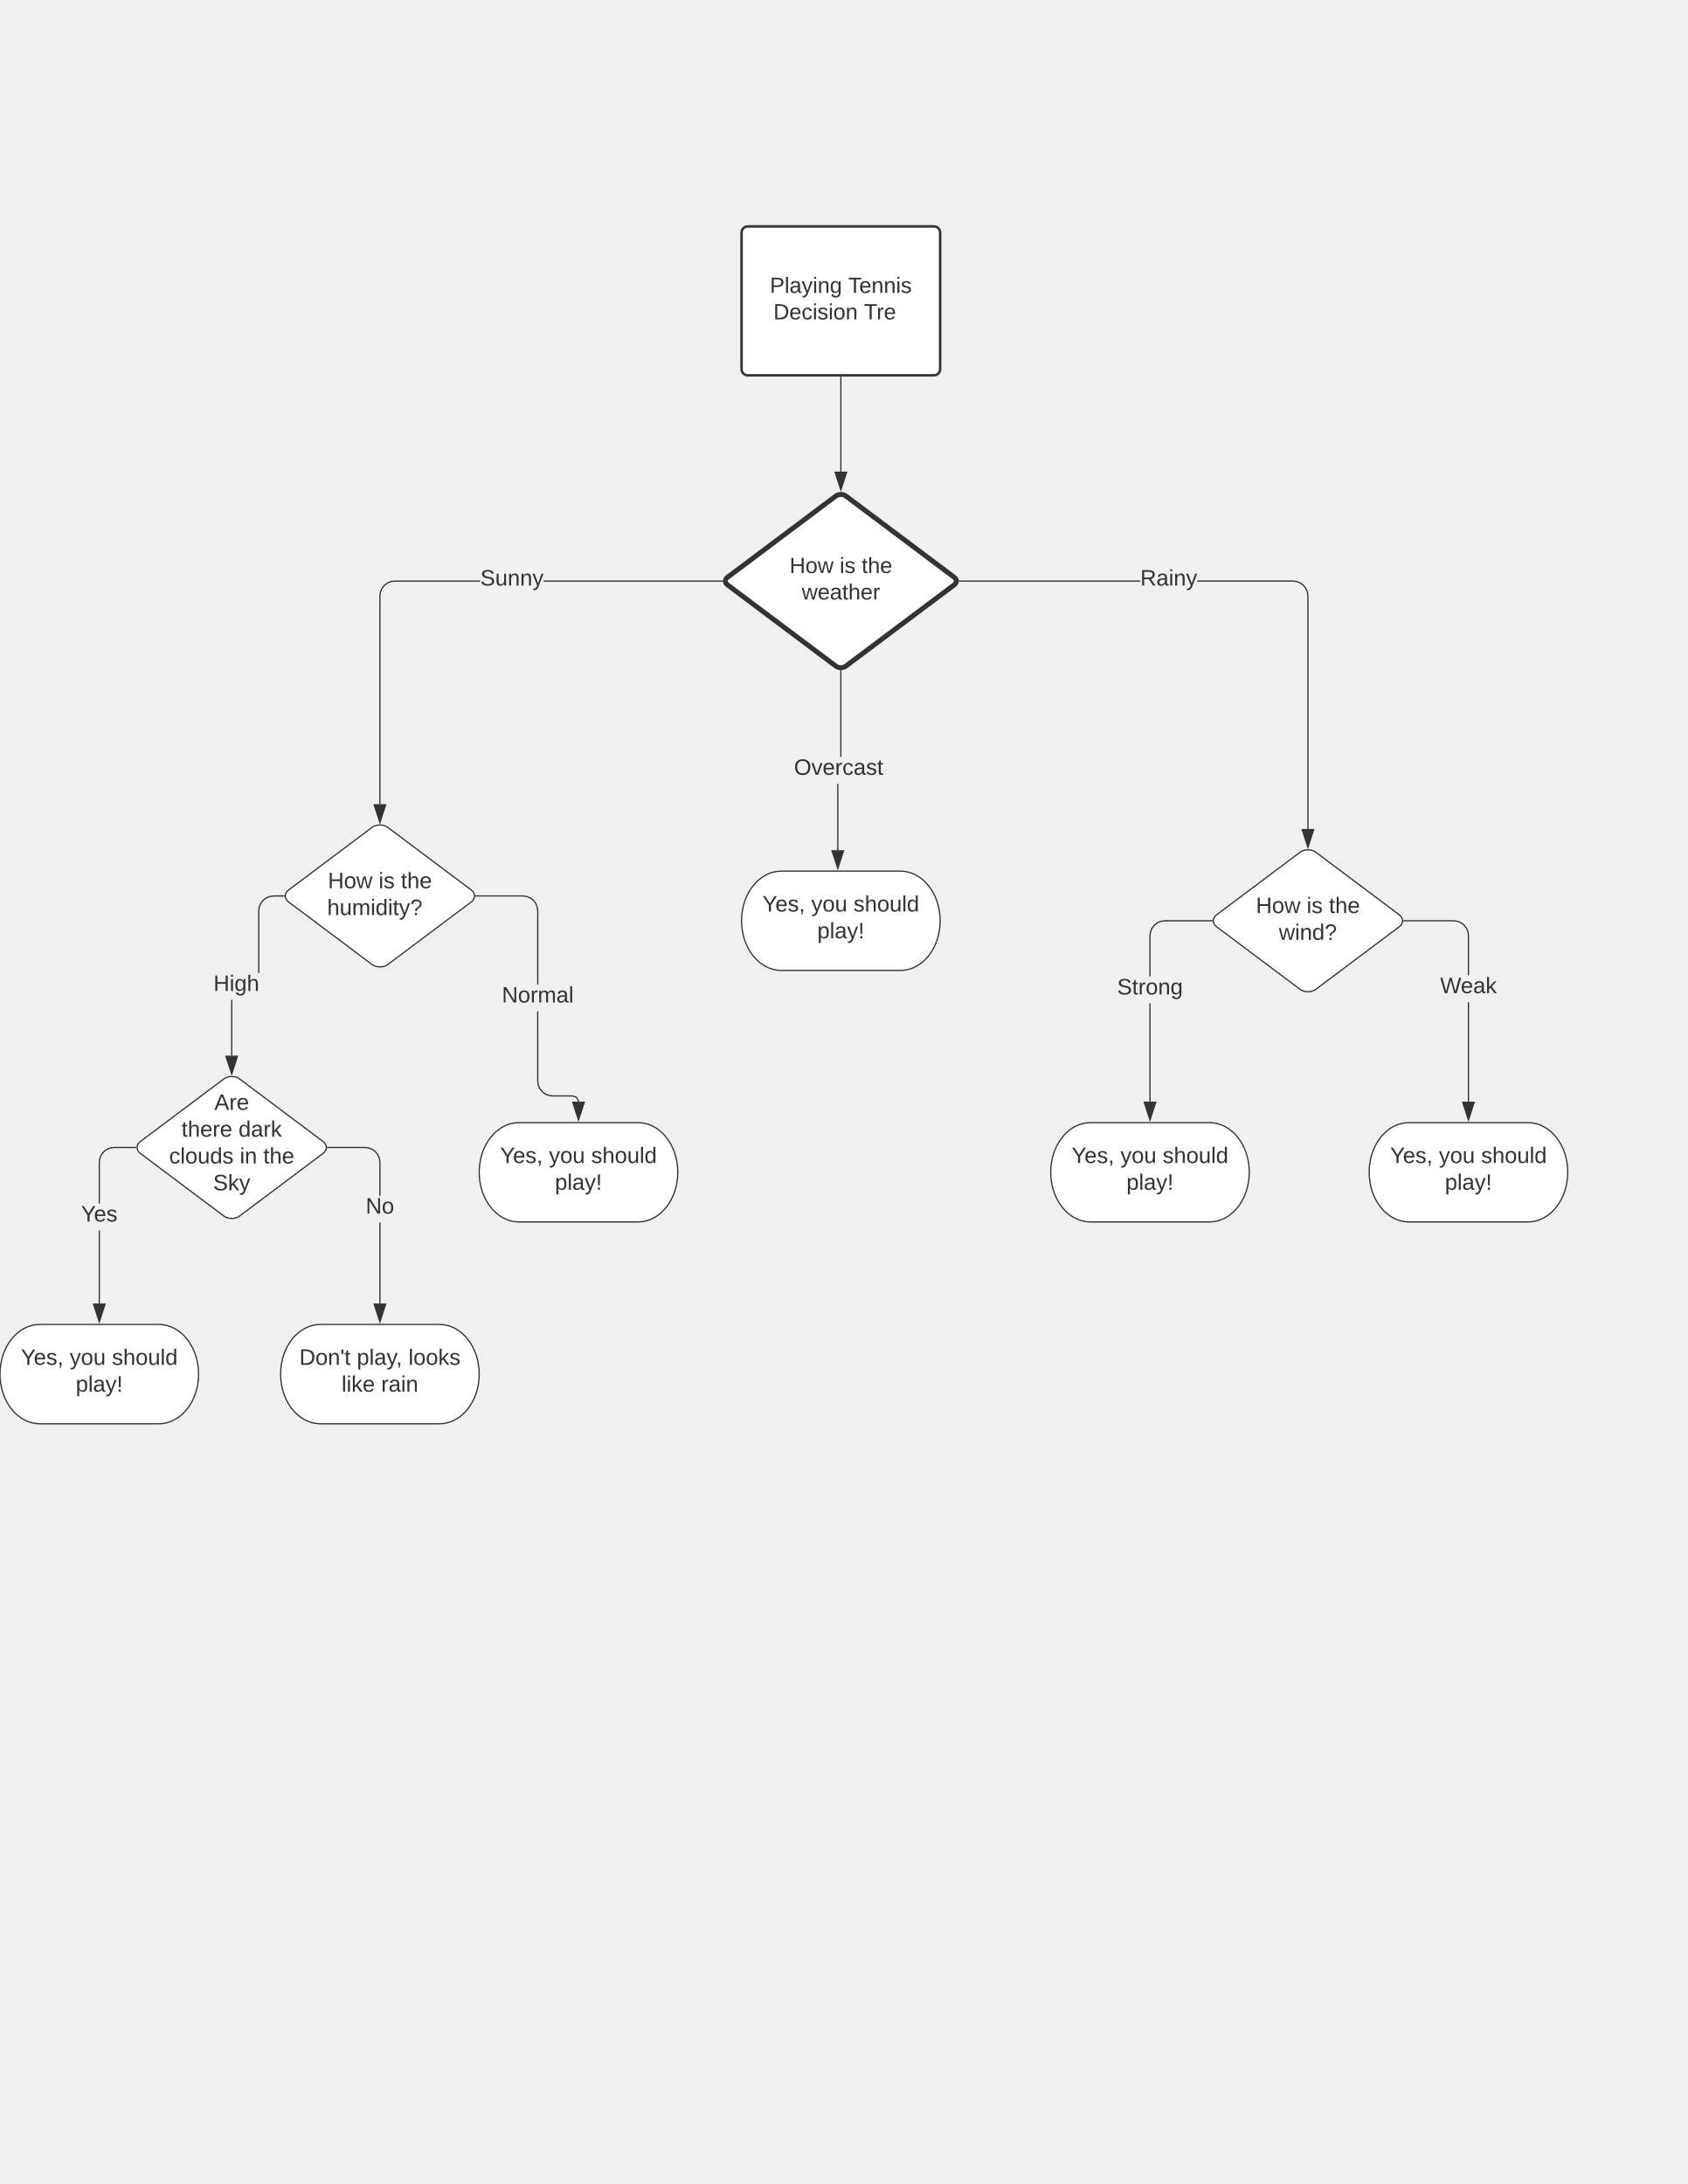
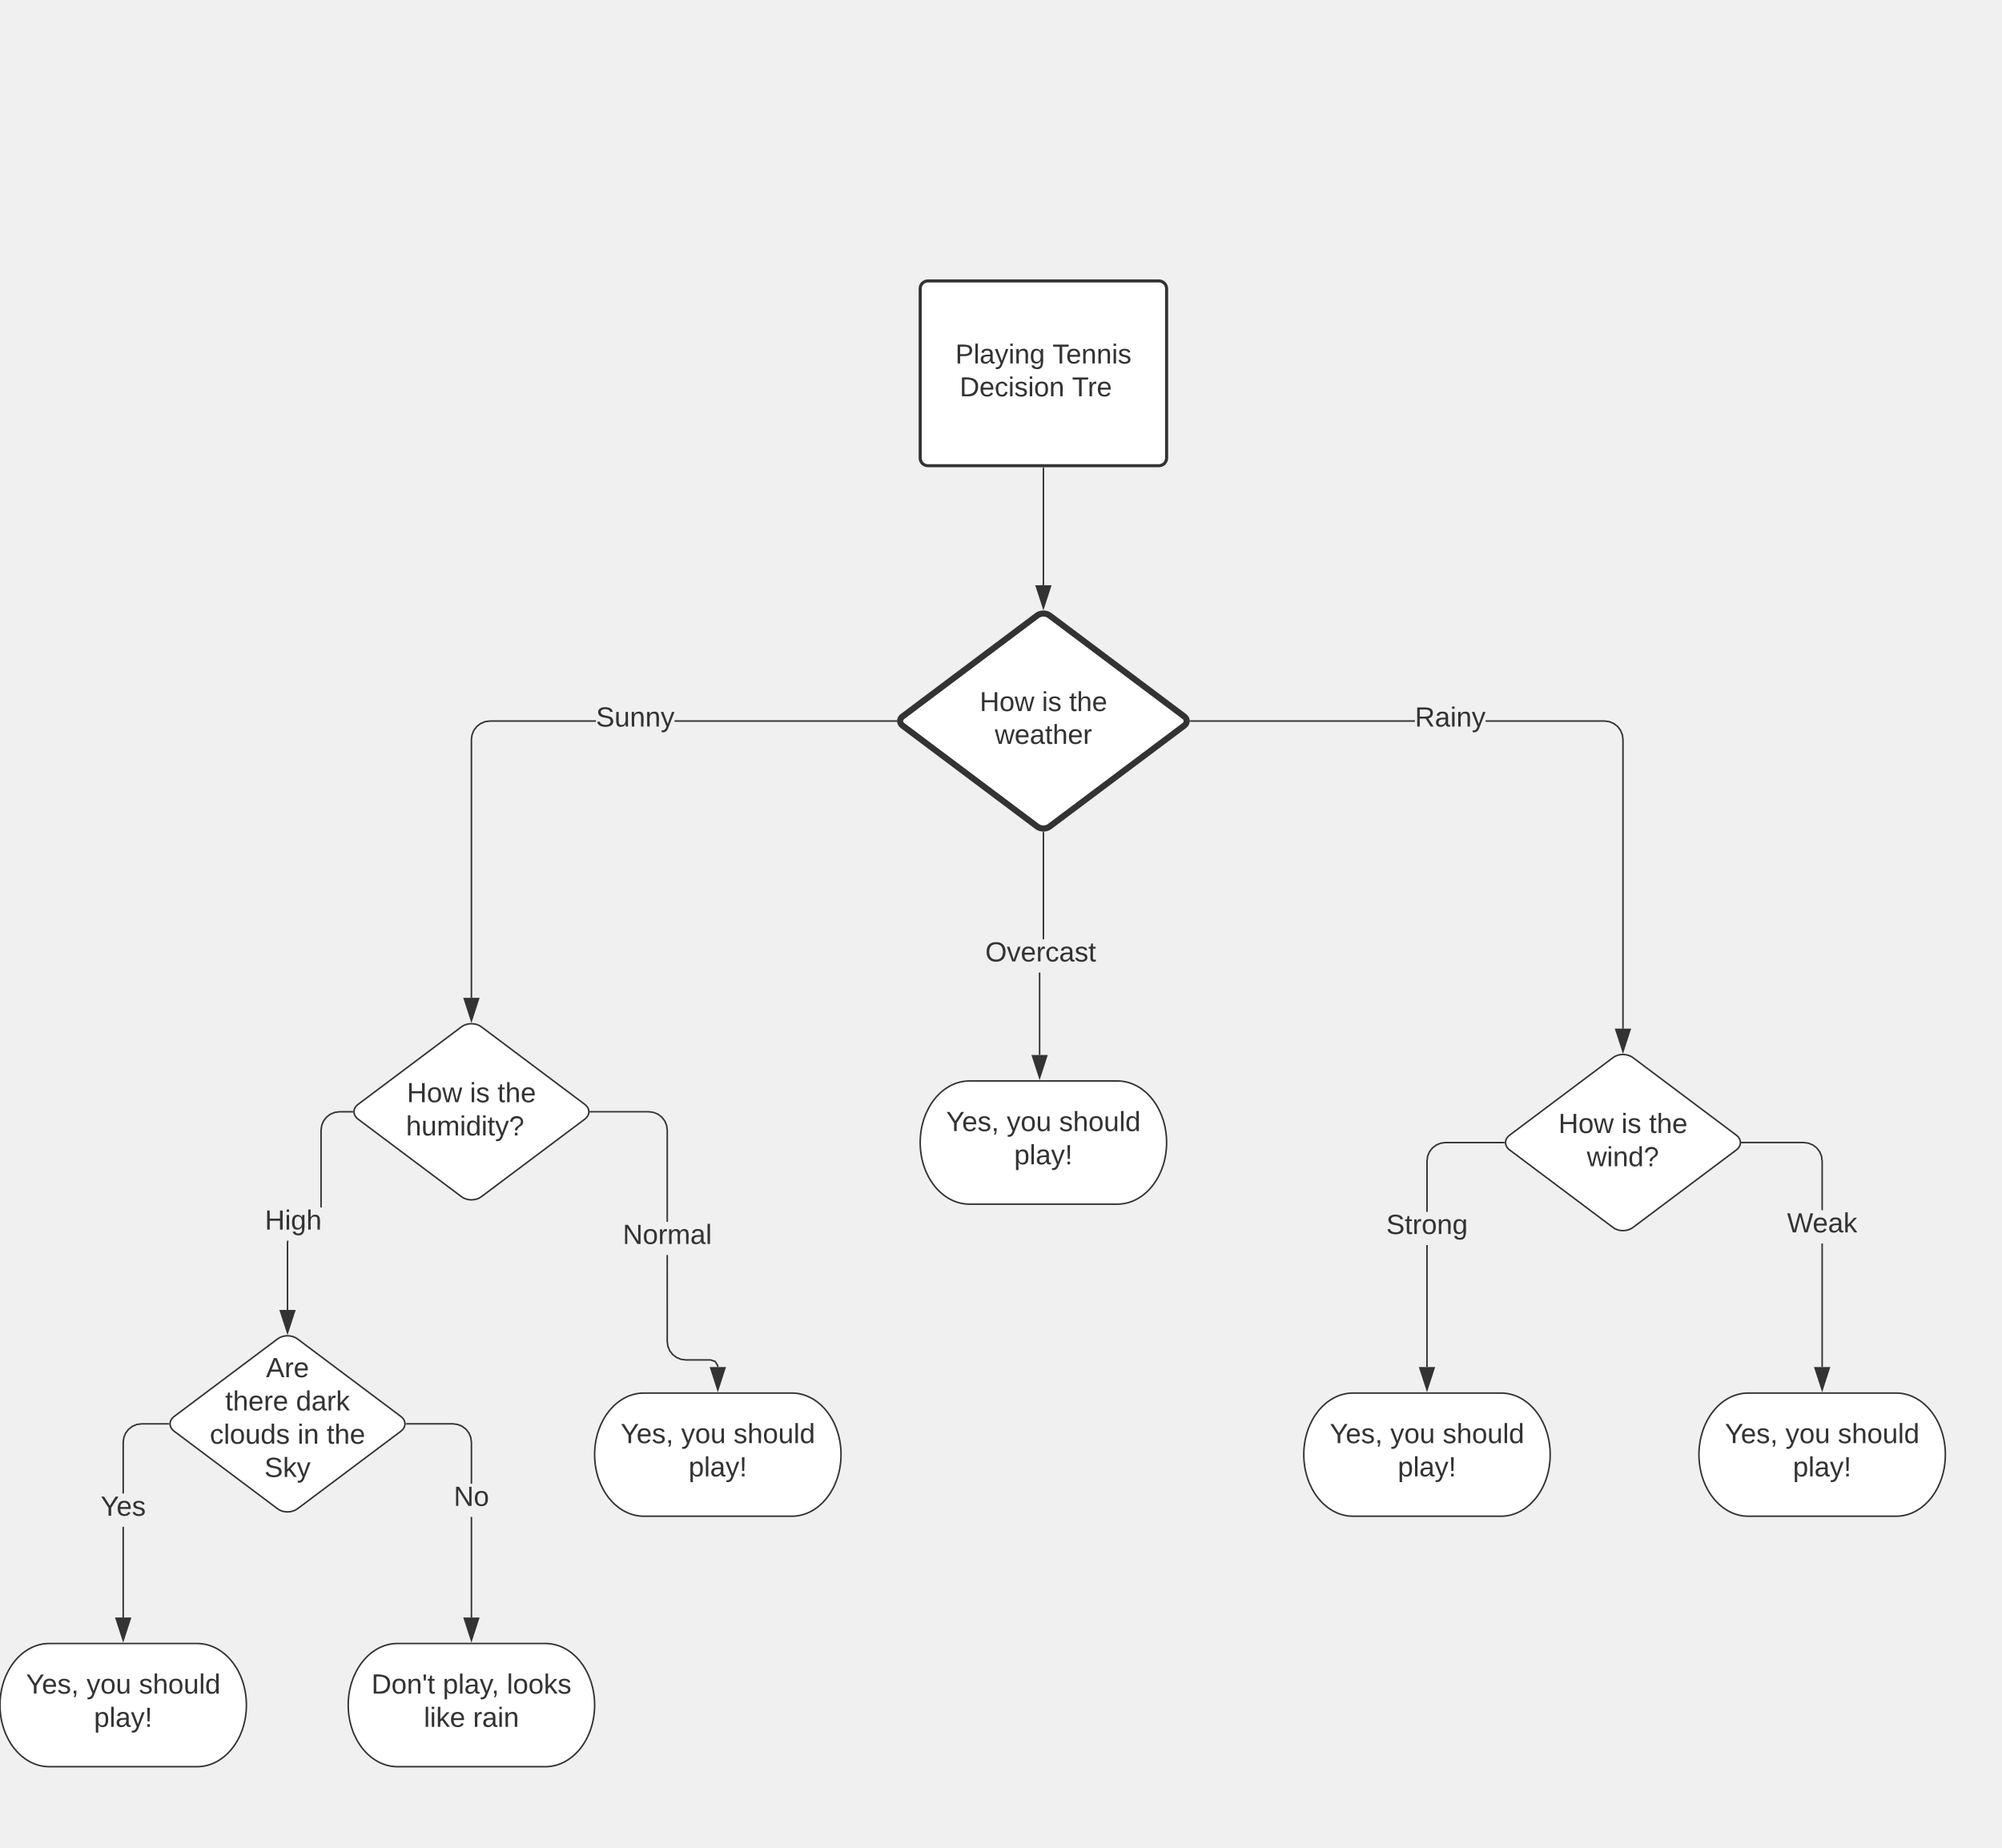
- <svg xmlns="http://www.w3.org/2000/svg" xmlns:ns1="lucid" xmlns:xlink="http://www.w3.org/1999/xlink" width="1360" height="1760">
+ <svg xmlns="http://www.w3.org/2000/svg" xmlns:ns1="lucid" xmlns:xlink="http://www.w3.org/1999/xlink" width="1300" height="1200">
  <g transform="translate(0 0)" ns1:page-tab-id="0_0">
    <path d="M597.53 187.45c0-2.77 2.24-5 5-5h150c2.76 0 5 2.23 5 5v110c0 2.76-2.24 5-5 5h-150c-2.76 0-5-2.24-5-5z" stroke="#333" stroke-width="2" fill="#fff" />
    <use xlink:href="#a" transform="matrix(1,0,0,1,602.5325,187.4462) translate(17.81481 48.59722)" />
    <use xlink:href="#b" transform="matrix(1,0,0,1,602.5325,187.4462) translate(80.92593 48.59722)" />
    <use xlink:href="#c" transform="matrix(1,0,0,1,602.5325,187.4462) translate(20.62963 69.93056)" />
    <use xlink:href="#d" transform="matrix(1,0,0,1,602.5325,187.4462) translate(93.5679 69.93056)" />
    <path d="M677.53 303.95v76.12" stroke="#333" fill="none" />
    <path d="M678.03 303.96h-1v-.5h1z" fill="#333" />
    <path d="M677.53 394.83l-4.63-14.26h9.27z" stroke="#333" fill="#333" />
    <path d="M673.53 399.7c2.2-1.64 5.8-1.64 8 0l87.4 65.56c2.2 1.66 2.2 4.34 0 6l-87.4 65.55c-2.2 1.66-5.8 1.66-8 0l-87.4-65.54c-2.2-1.66-2.2-4.34 0-6z" stroke="#333" stroke-width="4" fill="#fff" />
    <use xlink:href="#e" transform="matrix(1,0,0,1,586.5753,401.1511) translate(49.59759 60.62847)" />
    <use xlink:href="#f" transform="matrix(1,0,0,1,586.5753,401.1511) translate(89.99265 60.62847)" />
    <use xlink:href="#g" transform="matrix(1,0,0,1,586.5753,401.1511) translate(107.721 60.62847)" />
    <use xlink:href="#h" transform="matrix(1,0,0,1,586.5753,401.1511) translate(59.44944 81.96181)" />
    <path d="M725.53 702.02c17.68 0 32 17.9 32 40s-14.32 40-32 40h-96c-17.67 0-32-17.9-32-40s14.33-40 32-40z" stroke="#333" fill="#fff" />
    <use xlink:href="#i" transform="matrix(1,0,0,1,602.5325,707.0245) translate(11.85 27.525)" />
    <use xlink:href="#j" transform="matrix(1,0,0,1,602.5325,707.0245) translate(51.2 27.525)" />
    <use xlink:href="#k" transform="matrix(1,0,0,1,602.5325,707.0245) translate(85.2 27.525)" />
    <use xlink:href="#l" transform="matrix(1,0,0,1,602.5325,707.0245) translate(56.025 49.125)" />
    <path d="M675.57 685.14h-1V631.6h1zm2.46-75.14h-1v-69.43h1z" fill="#333" />
    <path d="M678.03 540.58h-1V540l.5.07.5-.07zM675.07 699.9l-4.64-14.26h9.27z" fill="#333" />
    <path d="M675.07 701.52l-5.33-16.38h10.65zm-3.95-15.38l3.95 12.15 3.94-12.16z" fill="#333" />
    <use xlink:href="#m" transform="matrix(1,0,0,1,639.7938,609.9972) translate(0.005 14.4)" />
    <use xlink:href="#n" transform="matrix(1,0,0,1,639.7938,609.9972) translate(72.015 14.4)" />
    <path d="M1047.48 686.82c3.53-2.65 9.26-2.65 12.8 0l67.2 50.4c3.53 2.66 3.53 6.95 0 9.6l-67.2 50.4c-3.54 2.66-9.27 2.66-12.8 0l-67.2-50.4c-3.54-2.65-3.54-6.94 0-9.6z" stroke="#333" fill="#fff" />
    <use xlink:href="#o" transform="matrix(1,0,0,1,978.8754,687.0245) translate(33.08 48.775)" />
    <use xlink:href="#p" transform="matrix(1,0,0,1,978.8754,687.0245) translate(73.98 48.775)" />
    <use xlink:href="#q" transform="matrix(1,0,0,1,978.8754,687.0245) translate(91.93 48.775)" />
    <use xlink:href="#r" transform="matrix(1,0,0,1,978.8754,687.0245) translate(51.555 70.375)" />
    <path d="M299.72 666.82c3.54-2.65 9.27-2.65 12.8 0l67.2 50.4c3.54 2.66 3.54 6.95 0 9.6l-67.2 50.4c-3.53 2.66-9.26 2.66-12.8 0l-67.2-50.4c-3.53-2.65-3.53-6.94 0-9.6z" stroke="#333" fill="#fff" />
    <use xlink:href="#o" transform="matrix(1,0,0,1,231.1246,667.0245) translate(33.08 48.775)" />
    <use xlink:href="#p" transform="matrix(1,0,0,1,231.1246,667.0245) translate(73.98 48.775)" />
    <use xlink:href="#q" transform="matrix(1,0,0,1,231.1246,667.0245) translate(91.93 48.775)" />
    <use xlink:href="#s" transform="matrix(1,0,0,1,231.1246,667.0245) translate(32.505 70.375)" />
    <use xlink:href="#n" transform="matrix(1,0,0,1,231.1246,667.0245) translate(116.505 70.375)" />
    <path d="M387 468.76h-68.84l-3.02.4-2.75 1.14-2.4 1.83-1.84 2.4-1.14 2.75-.4 3v167.77h-1V480.23l.43-3.2 1.24-3 1.98-2.6 2.6-2 3-1.25 3.2-.42H387zm195.16 0H438v-1h144.16zM582.66 468.76h-.5v-1h.5zM306.12 662.82l-4.63-14.27h9.26z" fill="#333" />
    <path d="M306.12 664.44l-5.32-16.4h10.65zm-3.94-15.4l3.94 12.16 3.95-12.15z" fill="#333" />
    <use xlink:href="#t" transform="matrix(1,0,0,1,387.0001,457.4595) translate(0.005 14.4)" />
    <path d="M1045.12 468.18l3 1.24 2.6 2 2 2.6 1.23 3 .43 3.2v187.83h-1V480.3l-.4-3.02-1.14-2.76-1.84-2.4-2.4-1.82-2.74-1.15-3.02-.4h-77.17v-1h77.24zm-272.22.58v-1h145.87v1z" fill="#333" />
    <path d="M772.9 468.76h-.5v-1h.5zM1053.88 682.82l-4.64-14.27h9.27z" fill="#333" />
    <path d="M1053.88 684.44l-5.33-16.4h10.65zm-3.95-15.4l3.95 12.16 3.94-12.15z" fill="#333" />
    <use xlink:href="#u" transform="matrix(1,0,0,1,918.7653,457.4595) translate(0.005 14.4)" />
    <path d="M180.3 869.5c3.53-2.66 9.26-2.66 12.8 0l67.2 50.4c3.53 2.64 3.53 6.94 0 9.6l-67.2 50.4c-3.54 2.64-9.27 2.64-12.8 0l-67.2-50.4c-3.54-2.66-3.54-6.96 0-9.6z" stroke="#333" fill="#fff" />
    <use xlink:href="#v" transform="matrix(1,0,0,1,111.6949,869.6888) translate(61.03 24.7125)" />
    <use xlink:href="#w" transform="matrix(1,0,0,1,111.6949,869.6888) translate(34.555 46.3125)" />
    <use xlink:href="#x" transform="matrix(1,0,0,1,111.6949,869.6888) translate(80.505 46.3125)" />
    <use xlink:href="#y" transform="matrix(1,0,0,1,111.6949,869.6888) translate(24.555 67.9125)" />
    <use xlink:href="#z" transform="matrix(1,0,0,1,111.6949,869.6888) translate(81.505 67.9125)" />
    <use xlink:href="#q" transform="matrix(1,0,0,1,111.6949,869.6888) translate(100.455 67.9125)" />
    <use xlink:href="#A" transform="matrix(1,0,0,1,111.6949,869.6888) translate(60.005 89.5125)" />
    <path d="M514.12 904.7c17.68 0 32 17.9 32 40 0 22.08-14.32 40-32 40h-96c-17.67 0-32-17.92-32-40 0-22.1 14.33-40 32-40z" stroke="#333" fill="#fff" />
    <use xlink:href="#i" transform="matrix(1,0,0,1,391.1246,909.6888) translate(11.85 27.525)" />
    <use xlink:href="#j" transform="matrix(1,0,0,1,391.1246,909.6888) translate(51.2 27.525)" />
    <use xlink:href="#k" transform="matrix(1,0,0,1,391.1246,909.6888) translate(85.2 27.525)" />
    <use xlink:href="#l" transform="matrix(1,0,0,1,391.1246,909.6888) translate(56.025 49.125)" />
    <path d="M433.78 871.16l.4 3 1.14 2.77 1.84 2.4 2.4 1.82 2.74 1.14 3.02.4h16.27l3.15 1.1 1.75 2.85.12 1.1-1 .1-.1-.87-1.43-2.34-2.68-.95h-16.17l-3.2-.43-3-1.24-2.6-2-2-2.6-1.24-3-.42-3.2v-56.16h1zm-9.25-149.2l3 1.23 2.6 1.98 2 2.6 1.23 3 .42 3.2v59.5h-1v-59.42l-.4-3.02-1.13-2.75-1.84-2.4-2.38-1.84-2.75-1.14-3.02-.4h-37.98v-1h38.05zM383.28 722.52h-.54l.05-1h.48zM466.12 902.57l-4.63-14.27h9.26z" fill="#333" />
    <path d="M466.12 904.2l-5.32-16.4h10.65zm-3.94-15.4l3.94 12.15 3.95-12.15z" fill="#333" />
    <use xlink:href="#B" transform="matrix(1,0,0,1,404.385,793.4668) translate(0.005 14.4)" />
    <path d="M187.2 807.15v43.57h-1v-43.64l.17-1.32h1zm41.78-84.63h-8.46l-3.02.4-2.76 1.14-2.4 1.84-1.82 2.4-1.14 2.74-.4 3.02v50.1h-1V734l.42-3.22 1.25-3 2-2.6 2.6-2 3-1.23 3.2-.43h8.53z" fill="#333" />
    <path d="M229.46 722.52h-.5v-1h.54zM186.7 865.48l-4.64-14.26h9.27z" fill="#333" />
    <path d="M186.7 867.1l-5.33-16.38h10.65zm-3.95-15.38l3.94 12.15 3.94-12.15z" fill="#333" />
    <use xlink:href="#C" transform="matrix(1,0,0,1,171.9787,784.1579) translate(0.005 14.4)" />
    <use xlink:href="#n" transform="matrix(1,0,0,1,171.9787,784.1579) translate(72.015 14.4)" />
    <path d="M354.12 1067.35c17.68 0 32 17.9 32 40s-14.32 40-32 40h-96c-17.67 0-32-17.9-32-40s14.33-40 32-40z" stroke="#333" fill="#fff" />
    <use xlink:href="#D" transform="matrix(1,0,0,1,231.1246,1072.353) translate(10.05 27.525)" />
    <use xlink:href="#E" transform="matrix(1,0,0,1,231.1246,1072.353) translate(56.4 27.525)" />
    <use xlink:href="#F" transform="matrix(1,0,0,1,231.1246,1072.353) translate(98 27.525)" />
    <use xlink:href="#G" transform="matrix(1,0,0,1,231.1246,1072.353) translate(44.1 49.125)" />
    <use xlink:href="#H" transform="matrix(1,0,0,1,231.1246,1072.353) translate(76 49.125)" />
    <path d="M128 1067.35c17.67 0 32 17.9 32 40s-14.33 40-32 40H32c-17.67 0-32-17.9-32-40s14.33-40 32-40z" stroke="#333" fill="#fff" />
    <g>
      <use xlink:href="#i" transform="matrix(1,0,0,1,5,1072.353) translate(11.85 27.525)" />
      <use xlink:href="#j" transform="matrix(1,0,0,1,5,1072.353) translate(51.2 27.525)" />
      <use xlink:href="#k" transform="matrix(1,0,0,1,5,1072.353) translate(85.2 27.525)" />
      <use xlink:href="#l" transform="matrix(1,0,0,1,5,1072.353) translate(56.025 49.125)" />
    </g>
    <path d="M80.5 1050.47h-1v-58.93h1zm29.05-125.28H92.03l-3 .38-2.77 1.15-2.4 1.83-1.82 2.4-1.14 2.75-.4 3.02v33.22h-1v-33.28l.42-3.22 1.24-3 2-2.6 2.6-2 3-1.23 3.2-.4h17.6z" fill="#333" />
    <path d="M110.03 925.2h-.5v-1h.55zM80 1065.23l-4.64-14.26h9.28z" fill="#333" />
    <path d="M80 1066.85l-5.32-16.38h10.64zm-3.95-15.38l3.95 12.15 3.95-12.15z" fill="#333" />
    <g>
      <use xlink:href="#I" transform="matrix(1,0,0,1,65.325,969.9439) translate(0.005 14.4)" />
    </g>
    <path d="M306.62 1050.47h-1v-65.3h1zm-9.25-125.86l3 1.25 2.6 2 2 2.6 1.23 3 .42 3.2v26.93h-1v-26.86l-.4-3-1.13-2.77-1.85-2.4-2.4-1.82-2.74-1.15-3-.4h-30.26v-1h30.32z" fill="#333" />
    <path d="M263.85 925.2h-.54l.06-1h.5zM306.12 1065.23l-4.63-14.26h9.26z" fill="#333" />
    <path d="M306.12 1066.85l-5.32-16.38h10.65zm-3.94-15.38l3.94 12.15 3.95-12.15z" fill="#333" />
    <g>
      <use xlink:href="#J" transform="matrix(1,0,0,1,294.6496,963.5765) translate(0.005 14.4)" />
    </g>
    <path d="M1231.22 904.7c17.67 0 32 17.9 32 40 0 22.08-14.33 40-32 40h-96c-17.68 0-32-17.92-32-40 0-22.1 14.32-40 32-40z" stroke="#333" fill="#fff" />
    <g>
      <use xlink:href="#i" transform="matrix(1,0,0,1,1108.218,909.6888) translate(11.85 27.525)" />
      <use xlink:href="#j" transform="matrix(1,0,0,1,1108.218,909.6888) translate(51.2 27.525)" />
      <use xlink:href="#k" transform="matrix(1,0,0,1,1108.218,909.6888) translate(85.2 27.525)" />
      <use xlink:href="#l" transform="matrix(1,0,0,1,1108.218,909.6888) translate(56.025 49.125)" />
    </g>
    <path d="M974.62 904.7c17.67 0 32 17.9 32 40 0 22.08-14.33 40-32 40h-96c-17.67 0-32-17.92-32-40 0-22.1 14.33-40 32-40z" stroke="#333" fill="#fff" />
    <g>
      <use xlink:href="#i" transform="matrix(1,0,0,1,851.6189,909.6888) translate(11.85 27.525)" />
      <use xlink:href="#j" transform="matrix(1,0,0,1,851.6189,909.6888) translate(51.2 27.525)" />
      <use xlink:href="#k" transform="matrix(1,0,0,1,851.6189,909.6888) translate(85.2 27.525)" />
      <use xlink:href="#l" transform="matrix(1,0,0,1,851.6189,909.6888) translate(56.025 49.125)" />
    </g>
    <path d="M1183.72 887.8h-1v-80.24h1zm-9.26-145.85l3 1.24 2.6 1.98 2 2.6 1.24 3 .42 3.2v31.98h-1v-31.9l-.4-3.02-1.14-2.75-1.83-2.4-2.4-1.84-2.75-1.14-3-.4H1131v-1h40.23z" fill="#333" />
    <path d="M1131.03 742.52h-.53l.04-1h.5zM1183.22 902.57l-4.64-14.27h9.27z" fill="#333" />
    <path d="M1183.22 904.2l-5.33-16.4h10.64zm-3.95-15.4l3.95 12.15 3.94-12.15z" fill="#333" />
    <g>
      <use xlink:href="#K" transform="matrix(1,0,0,1,1160.418,785.9559) translate(0.005 14.4)" />
    </g>
    <path d="M927.12 887.8h-1v-79.2h1zm49.6-145.28h-38.07l-3 .4-2.77 1.14-2.4 1.84-1.82 2.4-1.15 2.74-.38 3.02V787h-1v-33l.42-3.22 1.24-3 2-2.6 2.6-2 3-1.23 3.2-.43h38.15z" fill="#333" />
    <path d="M977.2 742.52h-.48v-1h.54zM926.62 902.57l-4.64-14.27h9.27z" fill="#333" />
    <path d="M926.62 904.2l-5.32-16.4h10.64zm-3.95-15.4l3.95 12.15 3.95-12.15z" fill="#333" />
    <g>
      <use xlink:href="#L" transform="matrix(1,0,0,1,900.1439,786.9989) translate(0.005 14.4)" />
    </g>
    <defs>
      <path fill="#333" d="M30-248c87 1 191-15 191 75 0 78-77 80-158 76V0H30v-248zm33 125c57 0 124 11 124-50 0-59-68-47-124-48v98" id="M" />
      <path fill="#333" d="M24 0v-261h32V0H24" id="N" />
      <path fill="#333" d="M141-36C126-15 110 5 73 4 37 3 15-17 15-53c-1-64 63-63 125-63 3-35-9-54-41-54-24 1-41 7-42 31l-33-3c5-37 33-52 76-52 45 0 72 20 72 64v82c-1 20 7 32 28 27v20c-31 9-61-2-59-35zM48-53c0 20 12 33 32 33 41-3 63-29 60-74-43 2-92-5-92 41" id="O" />
      <path fill="#333" d="M179-190L93 31C79 59 56 82 12 73V49c39 6 53-20 64-50L1-190h34L92-34l54-156h33" id="P" />
      <path fill="#333" d="M24-231v-30h32v30H24zM24 0v-190h32V0H24" id="Q" />
      <path fill="#333" d="M117-194c89-4 53 116 60 194h-32v-121c0-31-8-49-39-48C34-167 62-67 57 0H25l-1-190h30c1 10-1 24 2 32 11-22 29-35 61-36" id="R" />
      <path fill="#333" d="M177-190C167-65 218 103 67 71c-23-6-38-20-44-43l32-5c15 47 100 32 89-28v-30C133-14 115 1 83 1 29 1 15-40 15-95c0-56 16-97 71-98 29-1 48 16 59 35 1-10 0-23 2-32h30zM94-22c36 0 50-32 50-73 0-42-14-75-50-75-39 0-46 34-46 75s6 73 46 73" id="S" />
      <g id="a">
        <use transform="matrix(0.04938272,0,0,0.04938272,0,0)" xlink:href="#M" />
        <use transform="matrix(0.04938272,0,0,0.04938272,11.85185,0)" xlink:href="#N" />
        <use transform="matrix(0.04938272,0,0,0.04938272,15.75309,0)" xlink:href="#O" />
        <use transform="matrix(0.04938272,0,0,0.04938272,25.62963,0)" xlink:href="#P" />
        <use transform="matrix(0.04938272,0,0,0.04938272,34.51852,0)" xlink:href="#Q" />
        <use transform="matrix(0.04938272,0,0,0.04938272,38.41975,0)" xlink:href="#R" />
        <use transform="matrix(0.04938272,0,0,0.04938272,48.2963,0)" xlink:href="#S" />
      </g>
      <path fill="#333" d="M127-220V0H93v-220H8v-28h204v28h-85" id="T" />
      <path fill="#333" d="M100-194c63 0 86 42 84 106H49c0 40 14 67 53 68 26 1 43-12 49-29l28 8c-11 28-37 45-77 45C44 4 14-33 15-96c1-61 26-98 85-98zm52 81c6-60-76-77-97-28-3 7-6 17-6 28h103" id="U" />
      <path fill="#333" d="M135-143c-3-34-86-38-87 0 15 53 115 12 119 90S17 21 10-45l28-5c4 36 97 45 98 0-10-56-113-15-118-90-4-57 82-63 122-42 12 7 21 19 24 35" id="V" />
      <g id="b">
        <use transform="matrix(0.04938272,0,0,0.04938272,0,0)" xlink:href="#T" />
        <use transform="matrix(0.04938272,0,0,0.04938272,8.839506,0)" xlink:href="#U" />
        <use transform="matrix(0.04938272,0,0,0.04938272,18.71605,0)" xlink:href="#R" />
        <use transform="matrix(0.04938272,0,0,0.04938272,28.59259,0)" xlink:href="#R" />
        <use transform="matrix(0.04938272,0,0,0.04938272,38.46914,0)" xlink:href="#Q" />
        <use transform="matrix(0.04938272,0,0,0.04938272,42.37037,0)" xlink:href="#V" />
      </g>
      <path fill="#333" d="M30-248c118-7 216 8 213 122C240-48 200 0 122 0H30v-248zM63-27c89 8 146-16 146-99s-60-101-146-95v194" id="W" />
      <path fill="#333" d="M96-169c-40 0-48 33-48 73s9 75 48 75c24 0 41-14 43-38l32 2c-6 37-31 61-74 61-59 0-76-41-82-99-10-93 101-131 147-64 4 7 5 14 7 22l-32 3c-4-21-16-35-41-35" id="X" />
      <path fill="#333" d="M100-194c62-1 85 37 85 99 1 63-27 99-86 99S16-35 15-95c0-66 28-99 85-99zM99-20c44 1 53-31 53-75 0-43-8-75-51-75s-53 32-53 75 10 74 51 75" id="Y" />
      <g id="c">
        <use transform="matrix(0.04938272,0,0,0.04938272,0,0)" xlink:href="#W" />
        <use transform="matrix(0.04938272,0,0,0.04938272,12.79012,0)" xlink:href="#U" />
        <use transform="matrix(0.04938272,0,0,0.04938272,22.66667,0)" xlink:href="#X" />
        <use transform="matrix(0.04938272,0,0,0.04938272,31.55556,0)" xlink:href="#Q" />
        <use transform="matrix(0.04938272,0,0,0.04938272,35.45679,0)" xlink:href="#V" />
        <use transform="matrix(0.04938272,0,0,0.04938272,44.34568,0)" xlink:href="#Q" />
        <use transform="matrix(0.04938272,0,0,0.04938272,48.24691,0)" xlink:href="#Y" />
        <use transform="matrix(0.04938272,0,0,0.04938272,58.12346,0)" xlink:href="#R" />
      </g>
      <path fill="#333" d="M114-163C36-179 61-72 57 0H25l-1-190h30c1 12-1 29 2 39 6-27 23-49 58-41v29" id="Z" />
      <path fill="#fff" d="M100-194c63 0 86 42 84 106H49c0 40 14 67 53 68 26 1 43-12 49-29l28 8c-11 28-37 45-77 45C44 4 14-33 15-96c1-61 26-98 85-98zm52 81c6-60-76-77-97-28-3 7-6 17-6 28h103" id="aa" />
      <g id="d">
        <use transform="matrix(0.04938272,0,0,0.04938272,0,0)" xlink:href="#T" />
        <use transform="matrix(0.04938272,0,0,0.04938272,10.17284,0)" xlink:href="#Z" />
        <use transform="matrix(0.04938272,0,0,0.04938272,16.04938,0)" xlink:href="#U" />
        <use transform="matrix(0.04938272,0,0,0.04938272,25.92593,0)" xlink:href="#aa" />
      </g>
      <path fill="#333" d="M197 0v-115H63V0H30v-248h33v105h134v-105h34V0h-34" id="ab" />
      <path fill="#333" d="M206 0h-36l-40-164L89 0H53L-1-190h32L70-26l43-164h34l41 164 42-164h31" id="ac" />
      <g id="e">
        <use transform="matrix(0.04938272,0,0,0.04938272,0,0)" xlink:href="#ab" />
        <use transform="matrix(0.04938272,0,0,0.04938272,12.79012,0)" xlink:href="#Y" />
        <use transform="matrix(0.04938272,0,0,0.04938272,22.66667,0)" xlink:href="#ac" />
      </g>
      <g id="f">
        <use transform="matrix(0.04938272,0,0,0.04938272,0,0)" xlink:href="#Q" />
        <use transform="matrix(0.04938272,0,0,0.04938272,3.901235,0)" xlink:href="#V" />
      </g>
      <path fill="#333" d="M59-47c-2 24 18 29 38 22v24C64 9 27 4 27-40v-127H5v-23h24l9-43h21v43h35v23H59v120" id="ad" />
      <path fill="#333" d="M106-169C34-169 62-67 57 0H25v-261h32l-1 103c12-21 28-36 61-36 89 0 53 116 60 194h-32v-121c2-32-8-49-39-48" id="ae" />
      <g id="g">
        <use transform="matrix(0.04938272,0,0,0.04938272,0,0)" xlink:href="#ad" />
        <use transform="matrix(0.04938272,0,0,0.04938272,4.938272,0)" xlink:href="#ae" />
        <use transform="matrix(0.04938272,0,0,0.04938272,14.81481,0)" xlink:href="#U" />
      </g>
      <g id="h">
        <use transform="matrix(0.04938272,0,0,0.04938272,0,0)" xlink:href="#ac" />
        <use transform="matrix(0.04938272,0,0,0.04938272,12.79012,0)" xlink:href="#U" />
        <use transform="matrix(0.04938272,0,0,0.04938272,22.66667,0)" xlink:href="#O" />
        <use transform="matrix(0.04938272,0,0,0.04938272,32.54321,0)" xlink:href="#ad" />
        <use transform="matrix(0.04938272,0,0,0.04938272,37.48148,0)" xlink:href="#ae" />
        <use transform="matrix(0.04938272,0,0,0.04938272,47.35802,0)" xlink:href="#U" />
        <use transform="matrix(0.04938272,0,0,0.04938272,57.23457,0)" xlink:href="#Z" />
      </g>
      <path fill="#333" d="M137-103V0h-34v-103L8-248h37l75 118 75-118h37" id="af" />
      <path fill="#333" d="M68-38c1 34 0 65-14 84H32c9-13 17-26 17-46H33v-38h35" id="ag" />
      <g id="i">
        <use transform="matrix(0.05,0,0,0.05,0,0)" xlink:href="#af" />
        <use transform="matrix(0.05,0,0,0.05,10.35,0)" xlink:href="#U" />
        <use transform="matrix(0.05,0,0,0.05,20.35,0)" xlink:href="#V" />
        <use transform="matrix(0.05,0,0,0.05,29.35,0)" xlink:href="#ag" />
      </g>
      <path fill="#333" d="M84 4C-5 8 30-112 23-190h32v120c0 31 7 50 39 49 72-2 45-101 50-169h31l1 190h-30c-1-10 1-25-2-33-11 22-28 36-60 37" id="ah" />
      <g id="j">
        <use transform="matrix(0.05,0,0,0.05,0,0)" xlink:href="#P" />
        <use transform="matrix(0.05,0,0,0.05,9,0)" xlink:href="#Y" />
        <use transform="matrix(0.05,0,0,0.05,19,0)" xlink:href="#ah" />
      </g>
      <path fill="#333" d="M85-194c31 0 48 13 60 33l-1-100h32l1 261h-30c-2-10 0-23-3-31C134-8 116 4 85 4 32 4 16-35 15-94c0-66 23-100 70-100zm9 24c-40 0-46 34-46 75 0 40 6 74 45 74 42 0 51-32 51-76 0-42-9-74-50-73" id="ai" />
      <g id="k">
        <use transform="matrix(0.05,0,0,0.05,0,0)" xlink:href="#V" />
        <use transform="matrix(0.05,0,0,0.05,9,0)" xlink:href="#ae" />
        <use transform="matrix(0.05,0,0,0.05,19,0)" xlink:href="#Y" />
        <use transform="matrix(0.05,0,0,0.05,29,0)" xlink:href="#ah" />
        <use transform="matrix(0.05,0,0,0.05,39,0)" xlink:href="#N" />
        <use transform="matrix(0.05,0,0,0.05,42.95,0)" xlink:href="#ai" />
      </g>
      <path fill="#333" d="M115-194c55 1 70 41 70 98S169 2 115 4C84 4 66-9 55-30l1 105H24l-1-265h31l2 30c10-21 28-34 59-34zm-8 174c40 0 45-34 45-75s-6-73-45-74c-42 0-51 32-51 76 0 43 10 73 51 73" id="aj" />
      <path fill="#333" d="M63-70H37l-4-178h34zM33 0v-35h34V0H33" id="ak" />
      <g id="l">
        <use transform="matrix(0.05,0,0,0.05,0,0)" xlink:href="#aj" />
        <use transform="matrix(0.05,0,0,0.05,10,0)" xlink:href="#N" />
        <use transform="matrix(0.05,0,0,0.05,13.95,0)" xlink:href="#O" />
        <use transform="matrix(0.05,0,0,0.05,23.95,0)" xlink:href="#P" />
        <use transform="matrix(0.05,0,0,0.05,32.95,0)" xlink:href="#ak" />
      </g>
      <path fill="#333" d="M140-251c81 0 123 46 123 126C263-46 219 4 140 4 59 4 17-45 17-125s42-126 123-126zm0 227c63 0 89-41 89-101s-29-99-89-99c-61 0-89 39-89 99S79-25 140-24" id="al" />
      <path fill="#333" d="M108 0H70L1-190h34L89-25l56-165h34" id="am" />
      <g id="m">
        <use transform="matrix(0.05,0,0,0.05,0,0)" xlink:href="#al" />
        <use transform="matrix(0.05,0,0,0.05,14,0)" xlink:href="#am" />
        <use transform="matrix(0.05,0,0,0.05,23,0)" xlink:href="#U" />
        <use transform="matrix(0.05,0,0,0.05,33,0)" xlink:href="#Z" />
        <use transform="matrix(0.05,0,0,0.05,38.95,0)" xlink:href="#X" />
        <use transform="matrix(0.05,0,0,0.05,47.95,0)" xlink:href="#O" />
        <use transform="matrix(0.05,0,0,0.05,57.95,0)" xlink:href="#V" />
        <use transform="matrix(0.05,0,0,0.05,66.95,0)" xlink:href="#ad" />
      </g>
      <g id="o">
        <use transform="matrix(0.05,0,0,0.05,0,0)" xlink:href="#ab" />
        <use transform="matrix(0.05,0,0,0.05,12.95,0)" xlink:href="#Y" />
        <use transform="matrix(0.05,0,0,0.05,22.95,0)" xlink:href="#ac" />
      </g>
      <g id="p">
        <use transform="matrix(0.05,0,0,0.05,0,0)" xlink:href="#Q" />
        <use transform="matrix(0.05,0,0,0.05,3.95,0)" xlink:href="#V" />
      </g>
      <g id="q">
        <use transform="matrix(0.05,0,0,0.05,0,0)" xlink:href="#ad" />
        <use transform="matrix(0.05,0,0,0.05,5,0)" xlink:href="#ae" />
        <use transform="matrix(0.05,0,0,0.05,15,0)" xlink:href="#U" />
      </g>
      <path fill="#333" d="M103-251c84 0 111 97 45 133-19 10-37 24-39 52H78c0-63 77-55 77-114 0-30-21-42-52-43-32 0-53 17-56 46l-32-2c7-45 34-72 88-72zM77 0v-35h34V0H77" id="an" />
      <g id="r">
        <use transform="matrix(0.05,0,0,0.05,0,0)" xlink:href="#ac" />
        <use transform="matrix(0.05,0,0,0.05,12.95,0)" xlink:href="#Q" />
        <use transform="matrix(0.05,0,0,0.05,16.9,0)" xlink:href="#R" />
        <use transform="matrix(0.05,0,0,0.05,26.9,0)" xlink:href="#ai" />
        <use transform="matrix(0.05,0,0,0.05,36.9,0)" xlink:href="#an" />
      </g>
      <path fill="#333" d="M210-169c-67 3-38 105-44 169h-31v-121c0-29-5-50-35-48C34-165 62-65 56 0H25l-1-190h30c1 10-1 24 2 32 10-44 99-50 107 0 11-21 27-35 58-36 85-2 47 119 55 194h-31v-121c0-29-5-49-35-48" id="ao" />
      <g id="s">
        <use transform="matrix(0.05,0,0,0.05,0,0)" xlink:href="#ae" />
        <use transform="matrix(0.05,0,0,0.05,10,0)" xlink:href="#ah" />
        <use transform="matrix(0.05,0,0,0.05,20,0)" xlink:href="#ao" />
        <use transform="matrix(0.05,0,0,0.05,34.95,0)" xlink:href="#Q" />
        <use transform="matrix(0.05,0,0,0.05,38.9,0)" xlink:href="#ai" />
        <use transform="matrix(0.05,0,0,0.05,48.9,0)" xlink:href="#Q" />
        <use transform="matrix(0.05,0,0,0.05,52.85,0)" xlink:href="#ad" />
        <use transform="matrix(0.05,0,0,0.05,57.85,0)" xlink:href="#P" />
        <use transform="matrix(0.05,0,0,0.05,66.85,0)" xlink:href="#an" />
      </g>
      <path fill="#333" d="M185-189c-5-48-123-54-124 2 14 75 158 14 163 119 3 78-121 87-175 55-17-10-28-26-33-46l33-7c5 56 141 63 141-1 0-78-155-14-162-118-5-82 145-84 179-34 5 7 8 16 11 25" id="ap" />
      <g id="t">
        <use transform="matrix(0.05,0,0,0.05,0,0)" xlink:href="#ap" />
        <use transform="matrix(0.05,0,0,0.05,12,0)" xlink:href="#ah" />
        <use transform="matrix(0.05,0,0,0.05,22,0)" xlink:href="#R" />
        <use transform="matrix(0.05,0,0,0.05,32,0)" xlink:href="#R" />
        <use transform="matrix(0.05,0,0,0.05,42,0)" xlink:href="#P" />
      </g>
      <path fill="#333" d="M233-177c-1 41-23 64-60 70L243 0h-38l-65-103H63V0H30v-248c88 3 205-21 203 71zM63-129c60-2 137 13 137-47 0-61-80-42-137-45v92" id="aq" />
      <g id="u">
        <use transform="matrix(0.05,0,0,0.05,0,0)" xlink:href="#aq" />
        <use transform="matrix(0.05,0,0,0.05,12.95,0)" xlink:href="#O" />
        <use transform="matrix(0.05,0,0,0.05,22.95,0)" xlink:href="#Q" />
        <use transform="matrix(0.05,0,0,0.05,26.9,0)" xlink:href="#R" />
        <use transform="matrix(0.05,0,0,0.05,36.9,0)" xlink:href="#P" />
      </g>
      <path fill="#333" d="M205 0l-28-72H64L36 0H1l101-248h38L239 0h-34zm-38-99l-47-123c-12 45-31 82-46 123h93" id="ar" />
      <g id="v">
        <use transform="matrix(0.05,0,0,0.05,0,0)" xlink:href="#ar" />
        <use transform="matrix(0.05,0,0,0.05,12,0)" xlink:href="#Z" />
        <use transform="matrix(0.05,0,0,0.05,17.95,0)" xlink:href="#U" />
      </g>
      <g id="w">
        <use transform="matrix(0.05,0,0,0.05,0,0)" xlink:href="#ad" />
        <use transform="matrix(0.05,0,0,0.05,5,0)" xlink:href="#ae" />
        <use transform="matrix(0.05,0,0,0.05,15,0)" xlink:href="#U" />
        <use transform="matrix(0.05,0,0,0.05,25,0)" xlink:href="#Z" />
        <use transform="matrix(0.05,0,0,0.05,30.95,0)" xlink:href="#U" />
      </g>
      <path fill="#333" d="M143 0L79-87 56-68V0H24v-261h32v163l83-92h37l-77 82L181 0h-38" id="as" />
      <g id="x">
        <use transform="matrix(0.05,0,0,0.05,0,0)" xlink:href="#ai" />
        <use transform="matrix(0.05,0,0,0.05,10,0)" xlink:href="#O" />
        <use transform="matrix(0.05,0,0,0.05,20,0)" xlink:href="#Z" />
        <use transform="matrix(0.05,0,0,0.05,25.95,0)" xlink:href="#as" />
      </g>
      <g id="y">
        <use transform="matrix(0.05,0,0,0.05,0,0)" xlink:href="#X" />
        <use transform="matrix(0.05,0,0,0.05,9,0)" xlink:href="#N" />
        <use transform="matrix(0.05,0,0,0.05,12.95,0)" xlink:href="#Y" />
        <use transform="matrix(0.05,0,0,0.05,22.95,0)" xlink:href="#ah" />
        <use transform="matrix(0.05,0,0,0.05,32.95,0)" xlink:href="#ai" />
        <use transform="matrix(0.05,0,0,0.05,42.95,0)" xlink:href="#V" />
      </g>
      <g id="z">
        <use transform="matrix(0.05,0,0,0.05,0,0)" xlink:href="#Q" />
        <use transform="matrix(0.05,0,0,0.05,3.95,0)" xlink:href="#R" />
      </g>
      <g id="A">
        <use transform="matrix(0.05,0,0,0.05,0,0)" xlink:href="#ap" />
        <use transform="matrix(0.05,0,0,0.05,12,0)" xlink:href="#as" />
        <use transform="matrix(0.05,0,0,0.05,21,0)" xlink:href="#P" />
      </g>
      <path fill="#333" d="M190 0L58-211 59 0H30v-248h39L202-35l-2-213h31V0h-41" id="at" />
      <g id="B">
        <use transform="matrix(0.05,0,0,0.05,0,0)" xlink:href="#at" />
        <use transform="matrix(0.05,0,0,0.05,12.95,0)" xlink:href="#Y" />
        <use transform="matrix(0.05,0,0,0.05,22.95,0)" xlink:href="#Z" />
        <use transform="matrix(0.05,0,0,0.05,28.9,0)" xlink:href="#ao" />
        <use transform="matrix(0.05,0,0,0.05,43.85,0)" xlink:href="#O" />
        <use transform="matrix(0.05,0,0,0.05,53.85,0)" xlink:href="#N" />
      </g>
      <g id="C">
        <use transform="matrix(0.05,0,0,0.05,0,0)" xlink:href="#ab" />
        <use transform="matrix(0.05,0,0,0.05,12.95,0)" xlink:href="#Q" />
        <use transform="matrix(0.05,0,0,0.05,16.9,0)" xlink:href="#S" />
        <use transform="matrix(0.05,0,0,0.05,26.9,0)" xlink:href="#ae" />
      </g>
      <path fill="#333" d="M47-170H22l-4-78h33" id="au" />
      <g id="D">
        <use transform="matrix(0.05,0,0,0.05,0,0)" xlink:href="#W" />
        <use transform="matrix(0.05,0,0,0.05,12.95,0)" xlink:href="#Y" />
        <use transform="matrix(0.05,0,0,0.05,22.95,0)" xlink:href="#R" />
        <use transform="matrix(0.05,0,0,0.05,32.95,0)" xlink:href="#au" />
        <use transform="matrix(0.05,0,0,0.05,36.35,0)" xlink:href="#ad" />
      </g>
      <g id="E">
        <use transform="matrix(0.05,0,0,0.05,0,0)" xlink:href="#aj" />
        <use transform="matrix(0.05,0,0,0.05,10,0)" xlink:href="#N" />
        <use transform="matrix(0.05,0,0,0.05,13.95,0)" xlink:href="#O" />
        <use transform="matrix(0.05,0,0,0.05,23.95,0)" xlink:href="#P" />
        <use transform="matrix(0.05,0,0,0.05,31.6,0)" xlink:href="#ag" />
      </g>
      <g id="F">
        <use transform="matrix(0.05,0,0,0.05,0,0)" xlink:href="#N" />
        <use transform="matrix(0.05,0,0,0.05,3.95,0)" xlink:href="#Y" />
        <use transform="matrix(0.05,0,0,0.05,13.95,0)" xlink:href="#Y" />
        <use transform="matrix(0.05,0,0,0.05,23.95,0)" xlink:href="#as" />
        <use transform="matrix(0.05,0,0,0.05,32.95,0)" xlink:href="#V" />
      </g>
      <g id="G">
        <use transform="matrix(0.05,0,0,0.05,0,0)" xlink:href="#N" />
        <use transform="matrix(0.05,0,0,0.05,3.95,0)" xlink:href="#Q" />
        <use transform="matrix(0.05,0,0,0.05,7.9,0)" xlink:href="#as" />
        <use transform="matrix(0.05,0,0,0.05,16.9,0)" xlink:href="#U" />
      </g>
      <g id="H">
        <use transform="matrix(0.05,0,0,0.05,0,0)" xlink:href="#Z" />
        <use transform="matrix(0.05,0,0,0.05,5.95,0)" xlink:href="#O" />
        <use transform="matrix(0.05,0,0,0.05,15.95,0)" xlink:href="#Q" />
        <use transform="matrix(0.05,0,0,0.05,19.9,0)" xlink:href="#R" />
      </g>
      <g id="I">
        <use transform="matrix(0.05,0,0,0.05,0,0)" xlink:href="#af" />
        <use transform="matrix(0.05,0,0,0.05,10.35,0)" xlink:href="#U" />
        <use transform="matrix(0.05,0,0,0.05,20.35,0)" xlink:href="#V" />
      </g>
      <g id="J">
        <use transform="matrix(0.05,0,0,0.05,0,0)" xlink:href="#at" />
        <use transform="matrix(0.05,0,0,0.05,12.95,0)" xlink:href="#Y" />
      </g>
      <path fill="#333" d="M266 0h-40l-56-210L115 0H75L2-248h35L96-30l15-64 43-154h32l59 218 59-218h35" id="av" />
      <g id="K">
        <use transform="matrix(0.05,0,0,0.05,0,0)" xlink:href="#av" />
        <use transform="matrix(0.05,0,0,0.05,16.6,0)" xlink:href="#U" />
        <use transform="matrix(0.05,0,0,0.05,26.6,0)" xlink:href="#O" />
        <use transform="matrix(0.05,0,0,0.05,36.6,0)" xlink:href="#as" />
      </g>
      <g id="L">
        <use transform="matrix(0.05,0,0,0.05,0,0)" xlink:href="#ap" />
        <use transform="matrix(0.05,0,0,0.05,12,0)" xlink:href="#ad" />
        <use transform="matrix(0.05,0,0,0.05,17,0)" xlink:href="#Z" />
        <use transform="matrix(0.05,0,0,0.05,22.95,0)" xlink:href="#Y" />
        <use transform="matrix(0.05,0,0,0.05,32.95,0)" xlink:href="#R" />
        <use transform="matrix(0.05,0,0,0.05,42.95,0)" xlink:href="#S" />
      </g>
    </defs>
  </g>
</svg>
